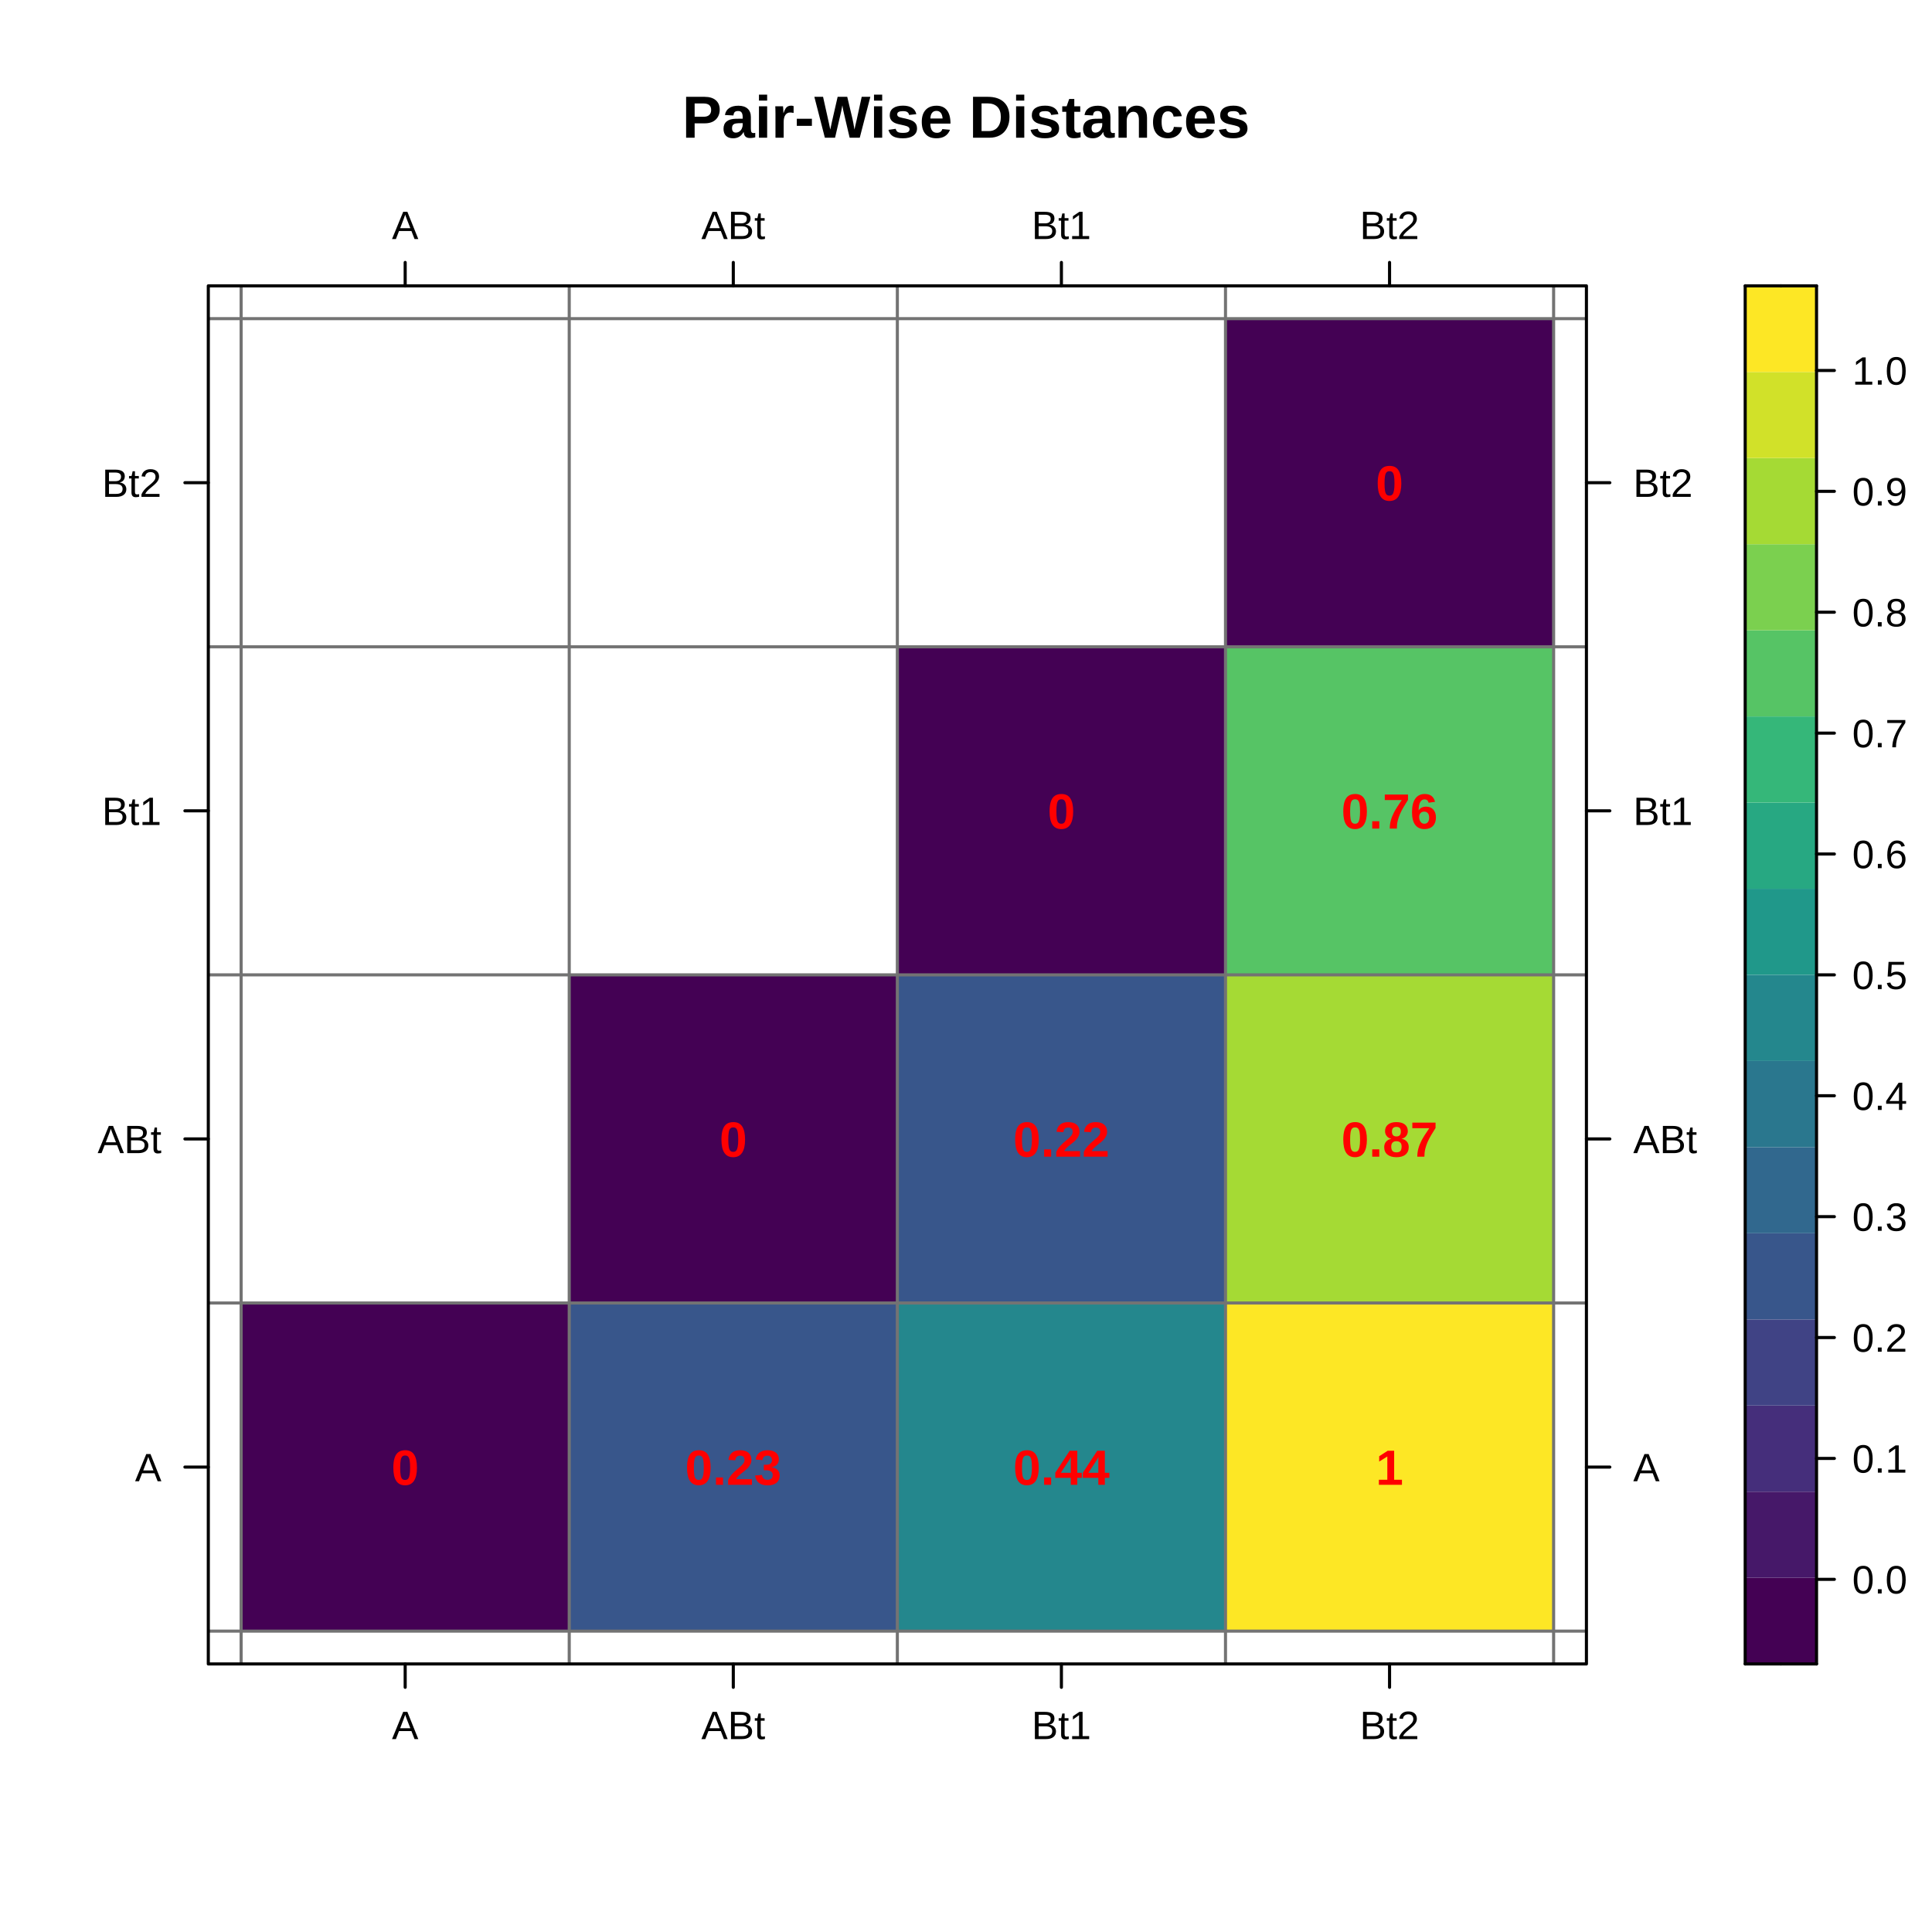
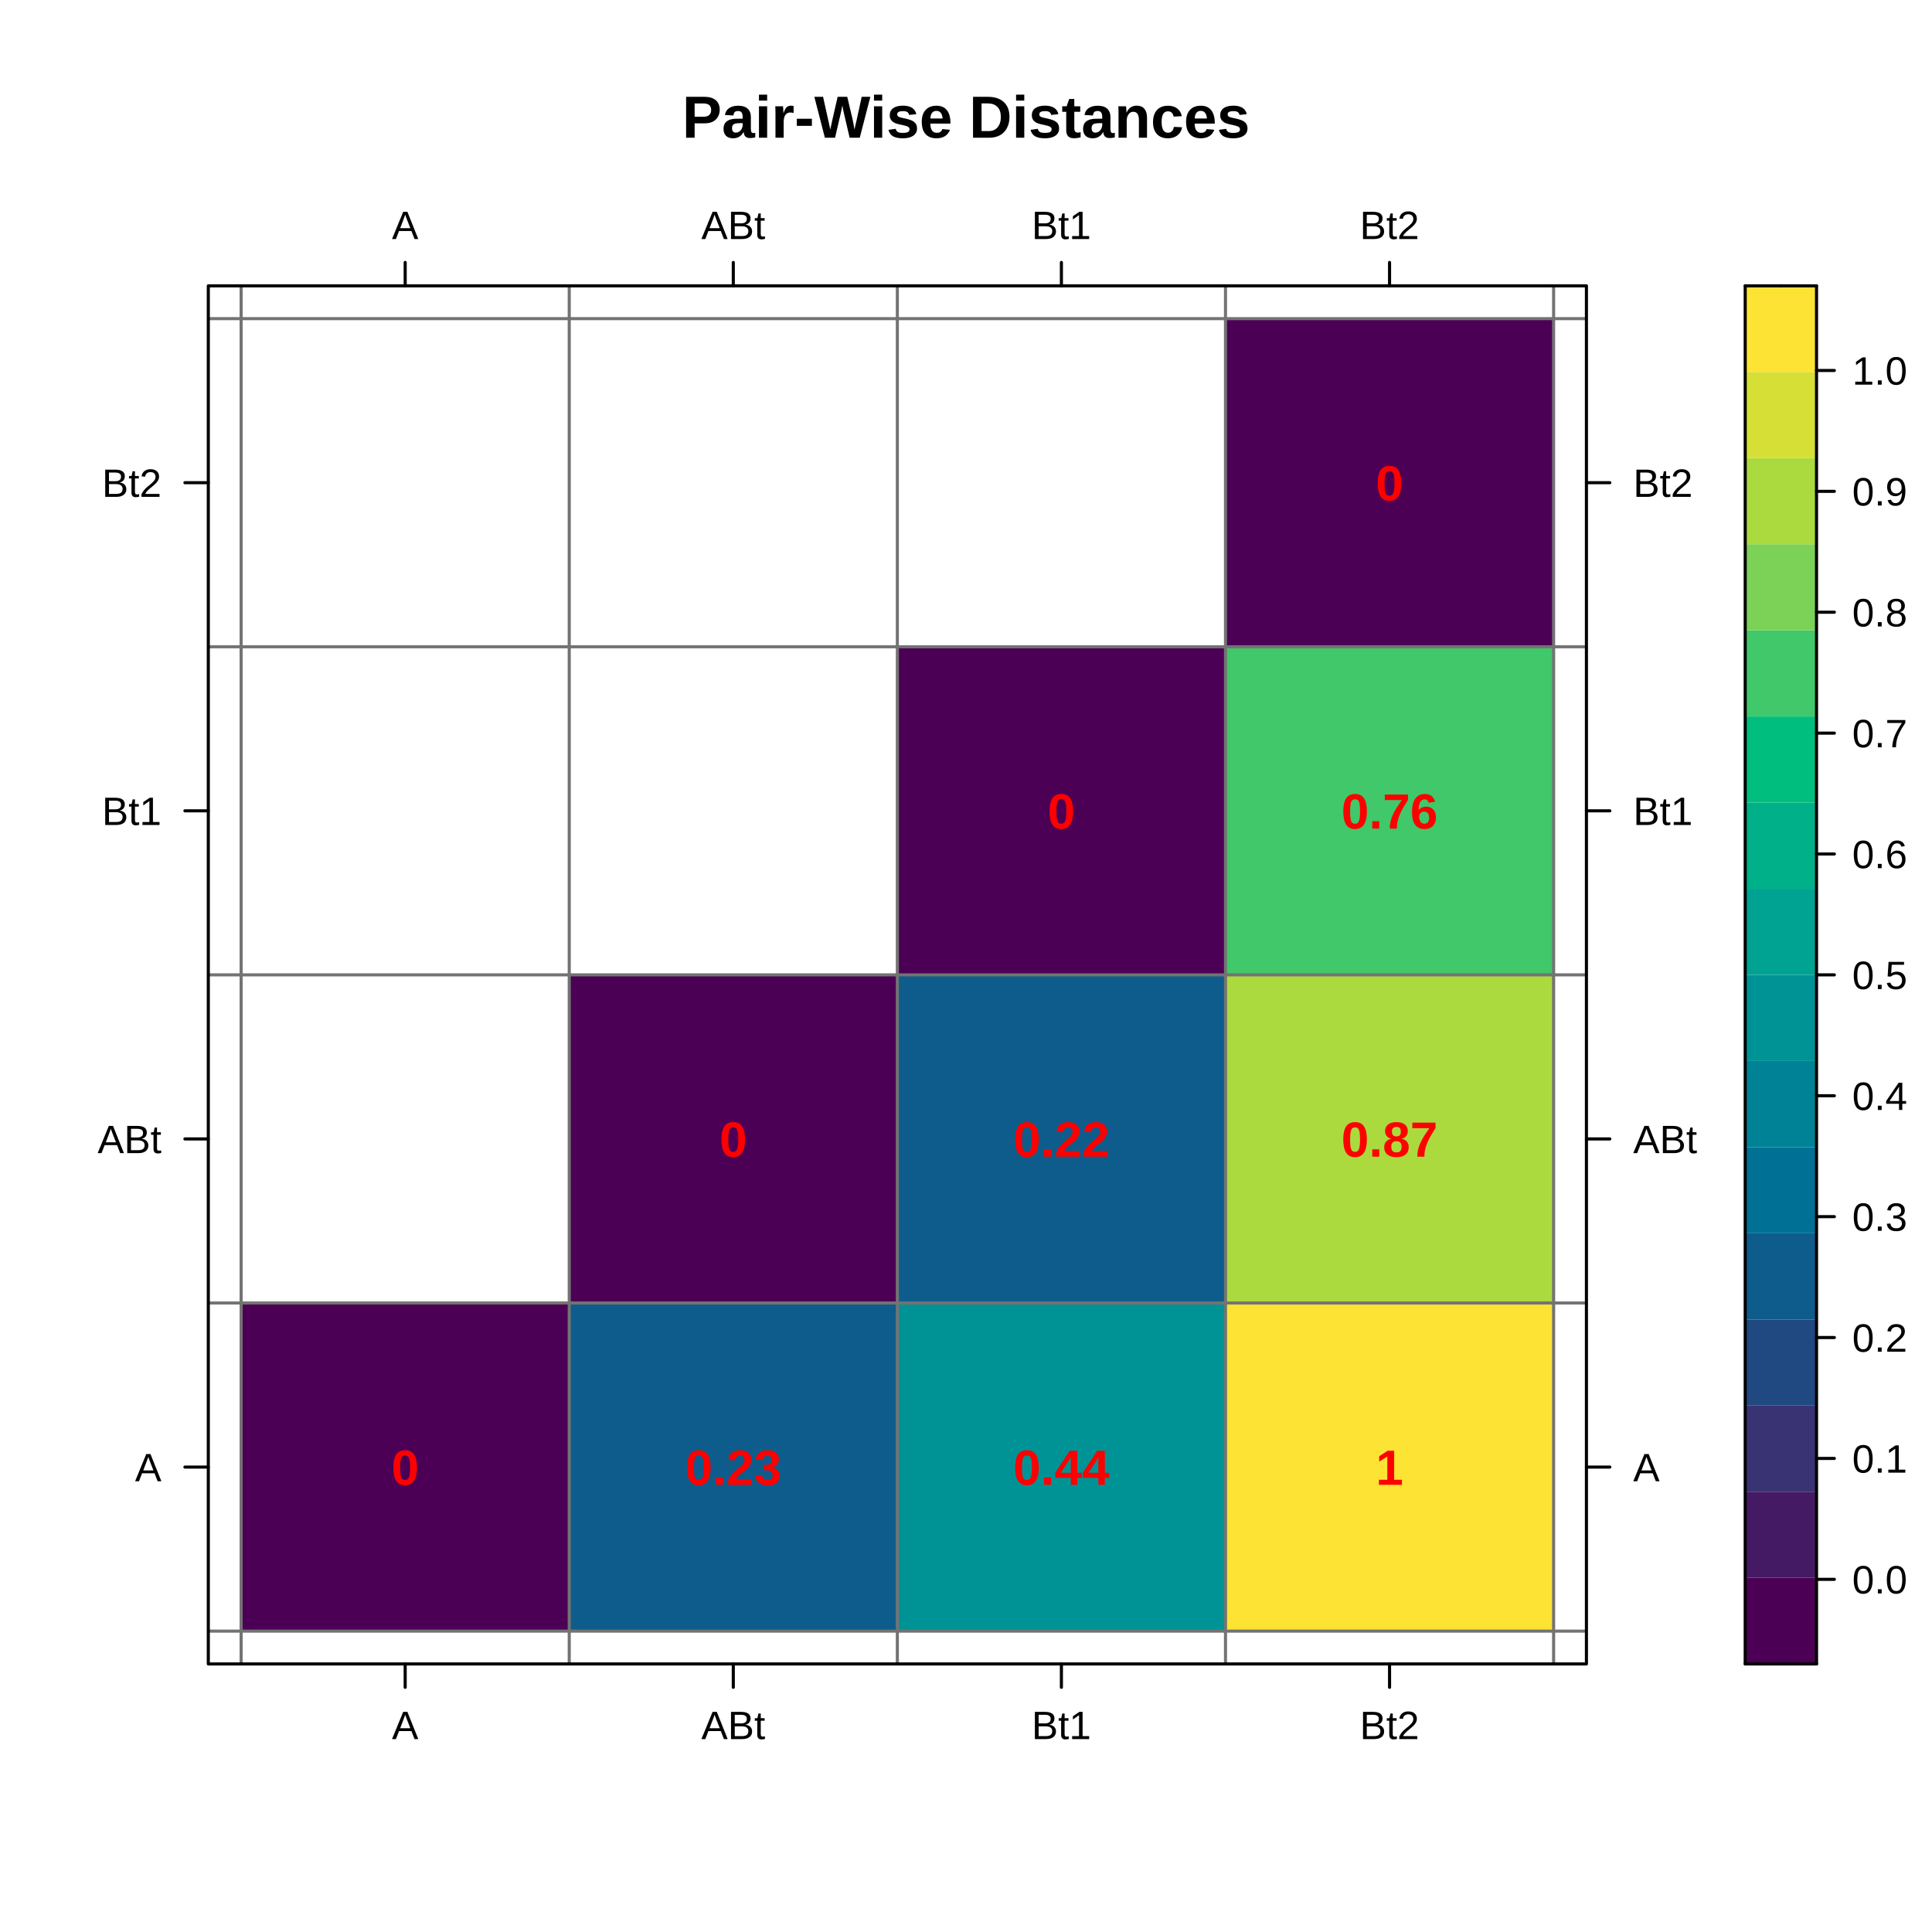
<svg xmlns="http://www.w3.org/2000/svg" class="svglite" width="468.00pt" height="468.00pt" viewBox="0 0 468.00 468.00">
  <defs>
    <style type="text/css">
    .svglite line, .svglite polyline, .svglite polygon, .svglite path, .svglite rect, .svglite circle {
      fill: none;
      stroke: #000000;
      stroke-linecap: round;
      stroke-linejoin: round;
      stroke-miterlimit: 10.00;
    }
    .svglite text {
      white-space: pre;
    }
  </style>
  </defs>
  <rect width="100%" height="100%" style="stroke: none; fill: #FFFFFF;" />
  <defs>
    <clipPath id="cpMC4wMHw0NjguMDB8MC4wMHw0NjguMDA=">
      <rect x="0.00" y="0.00" width="468.00" height="468.00" />
    </clipPath>
  </defs>
  <g clip-path="url(#cpMC4wMHw0NjguMDB8MC4wMHw0NjguMDA=)">
    <rect x="0.00" y="-0" width="468.00" height="468.00" style="stroke-width: 0.75; stroke: none;" />
    <text x="234.00" y="33.36" text-anchor="middle" style="font-size: 14.40px; font-weight: bold; font-family: &quot;Arial&quot;;" textLength="137.47px" lengthAdjust="spacingAndGlyphs">Pair-Wise Distances</text>
  </g>
  <defs>
    <clipPath id="cpNTAuNDZ8Mzg0LjI5fDY5LjI0fDQwMy4wNw==">
      <rect x="50.46" y="69.24" width="333.83" height="333.83" />
    </clipPath>
  </defs>
  <g clip-path="url(#cpNTAuNDZ8Mzg0LjI5fDY5LjI0fDQwMy4wNw==)">
</g>
  <g clip-path="url(#cpMC4wMHw0NjguMDB8MC4wMHw0NjguMDA=)">
    <line x1="98.15" y1="69.24" x2="98.15" y2="63.57" style="stroke-width: 0.75;" />
    <line x1="177.63" y1="69.24" x2="177.63" y2="63.57" style="stroke-width: 0.75;" />
    <line x1="257.11" y1="69.24" x2="257.11" y2="63.57" style="stroke-width: 0.75;" />
    <line x1="336.60" y1="69.24" x2="336.60" y2="63.57" style="stroke-width: 0.75;" />
    <text x="98.15" y="57.90" text-anchor="middle" style="font-size: 9.60px; font-family: &quot;Arial&quot;;" textLength="6.39px" lengthAdjust="spacingAndGlyphs">A</text>
    <text x="177.63" y="57.90" text-anchor="middle" style="font-size: 9.60px; font-family: &quot;Arial&quot;;" textLength="15.45px" lengthAdjust="spacingAndGlyphs">ABt</text>
    <text x="257.11" y="57.90" text-anchor="middle" style="font-size: 9.60px; font-family: &quot;Arial&quot;;" textLength="14.39px" lengthAdjust="spacingAndGlyphs">Bt1</text>
    <text x="336.60" y="57.90" text-anchor="middle" style="font-size: 9.60px; font-family: &quot;Arial&quot;;" textLength="14.39px" lengthAdjust="spacingAndGlyphs">Bt2</text>
    <line x1="50.46" y1="355.38" x2="44.79" y2="355.38" style="stroke-width: 0.75;" />
    <line x1="50.46" y1="275.89" x2="44.79" y2="275.89" style="stroke-width: 0.75;" />
    <line x1="50.46" y1="196.41" x2="44.79" y2="196.41" style="stroke-width: 0.75;" />
    <line x1="50.46" y1="116.93" x2="44.79" y2="116.93" style="stroke-width: 0.75;" />
    <text x="39.12" y="358.81" text-anchor="end" style="font-size: 9.60px; font-family: &quot;Arial&quot;;" textLength="6.39px" lengthAdjust="spacingAndGlyphs">A</text>
    <text x="39.12" y="279.33" text-anchor="end" style="font-size: 9.60px; font-family: &quot;Arial&quot;;" textLength="15.45px" lengthAdjust="spacingAndGlyphs">ABt</text>
    <text x="39.12" y="199.84" text-anchor="end" style="font-size: 9.60px; font-family: &quot;Arial&quot;;" textLength="14.39px" lengthAdjust="spacingAndGlyphs">Bt1</text>
    <text x="39.12" y="120.36" text-anchor="end" style="font-size: 9.60px; font-family: &quot;Arial&quot;;" textLength="14.39px" lengthAdjust="spacingAndGlyphs">Bt2</text>
    <line x1="98.15" y1="403.07" x2="98.15" y2="408.73" style="stroke-width: 0.75;" />
    <line x1="177.63" y1="403.07" x2="177.63" y2="408.73" style="stroke-width: 0.75;" />
    <line x1="257.11" y1="403.07" x2="257.11" y2="408.73" style="stroke-width: 0.75;" />
    <line x1="336.60" y1="403.07" x2="336.60" y2="408.73" style="stroke-width: 0.75;" />
    <text x="98.15" y="421.27" text-anchor="middle" style="font-size: 9.60px; font-family: &quot;Arial&quot;;" textLength="6.39px" lengthAdjust="spacingAndGlyphs">A</text>
    <text x="177.63" y="421.27" text-anchor="middle" style="font-size: 9.60px; font-family: &quot;Arial&quot;;" textLength="15.45px" lengthAdjust="spacingAndGlyphs">ABt</text>
    <text x="257.11" y="421.27" text-anchor="middle" style="font-size: 9.60px; font-family: &quot;Arial&quot;;" textLength="14.39px" lengthAdjust="spacingAndGlyphs">Bt1</text>
    <text x="336.60" y="421.27" text-anchor="middle" style="font-size: 9.60px; font-family: &quot;Arial&quot;;" textLength="14.39px" lengthAdjust="spacingAndGlyphs">Bt2</text>
    <line x1="384.29" y1="355.38" x2="389.96" y2="355.38" style="stroke-width: 0.75;" />
    <line x1="384.29" y1="275.89" x2="389.96" y2="275.89" style="stroke-width: 0.75;" />
    <line x1="384.29" y1="196.41" x2="389.96" y2="196.41" style="stroke-width: 0.75;" />
    <line x1="384.29" y1="116.93" x2="389.96" y2="116.93" style="stroke-width: 0.75;" />
    <text x="395.63" y="358.81" style="font-size: 9.60px; font-family: &quot;Arial&quot;;" textLength="6.39px" lengthAdjust="spacingAndGlyphs">A</text>
    <text x="395.63" y="279.33" style="font-size: 9.60px; font-family: &quot;Arial&quot;;" textLength="15.45px" lengthAdjust="spacingAndGlyphs">ABt</text>
    <text x="395.63" y="199.84" style="font-size: 9.60px; font-family: &quot;Arial&quot;;" textLength="14.39px" lengthAdjust="spacingAndGlyphs">Bt1</text>
    <text x="395.63" y="120.36" style="font-size: 9.60px; font-family: &quot;Arial&quot;;" textLength="14.39px" lengthAdjust="spacingAndGlyphs">Bt2</text>
  </g>
  <g clip-path="url(#cpNTAuNDZ8Mzg0LjI5fDY5LjI0fDQwMy4wNw==)">
-     <rect x="58.41" y="315.63" width="79.48" height="79.48" style="stroke-width: 0.075; stroke: none; fill: #440154;" />
-     <rect x="137.89" y="315.63" width="79.48" height="79.48" style="stroke-width: 0.075; stroke: none; fill: #38568B;" />
-     <rect x="217.37" y="315.63" width="79.48" height="79.48" style="stroke-width: 0.075; stroke: none; fill: #24878D;" />
-     <rect x="296.86" y="315.63" width="79.48" height="79.48" style="stroke-width: 0.075; stroke: none; fill: #FDE725;" />
-     <rect x="137.89" y="236.15" width="79.48" height="79.48" style="stroke-width: 0.075; stroke: none; fill: #440154;" />
-     <rect x="217.37" y="236.15" width="79.48" height="79.48" style="stroke-width: 0.075; stroke: none; fill: #38568B;" />
-     <rect x="296.86" y="236.15" width="79.48" height="79.48" style="stroke-width: 0.075; stroke: none; fill: #A5DA34;" />
-     <rect x="217.37" y="156.67" width="79.48" height="79.48" style="stroke-width: 0.075; stroke: none; fill: #440154;" />
-     <rect x="296.86" y="156.67" width="79.48" height="79.48" style="stroke-width: 0.075; stroke: none; fill: #56C465;" />
-     <rect x="296.86" y="77.19" width="79.48" height="79.48" style="stroke-width: 0.075; stroke: none; fill: #440154;" />
+     <rect x="58.41" y="315.63" width="79.48" height="79.48" style="stroke-width: 0.075; stroke: none; fill: #4B0055;" />
+     <rect x="137.89" y="315.63" width="79.48" height="79.48" style="stroke-width: 0.075; stroke: none; fill: #0E5C8B;" />
+     <rect x="217.37" y="315.63" width="79.48" height="79.48" style="stroke-width: 0.075; stroke: none; fill: #009396;" />
+     <rect x="296.86" y="315.63" width="79.48" height="79.48" style="stroke-width: 0.075; stroke: none; fill: #FDE333;" />
+     <rect x="137.89" y="236.15" width="79.48" height="79.48" style="stroke-width: 0.075; stroke: none; fill: #4B0055;" />
+     <rect x="217.37" y="236.15" width="79.48" height="79.48" style="stroke-width: 0.075; stroke: none; fill: #0E5C8B;" />
+     <rect x="296.86" y="236.15" width="79.48" height="79.48" style="stroke-width: 0.075; stroke: none; fill: #ABDA3F;" />
+     <rect x="217.37" y="156.67" width="79.48" height="79.48" style="stroke-width: 0.075; stroke: none; fill: #4B0055;" />
+     <rect x="296.86" y="156.67" width="79.48" height="79.48" style="stroke-width: 0.075; stroke: none; fill: #40C86A;" />
+     <rect x="296.86" y="77.19" width="79.48" height="79.48" style="stroke-width: 0.075; stroke: none; fill: #4B0055;" />
    <text x="98.15" y="359.67" text-anchor="middle" style="font-size: 12.00px; font-weight: bold;fill: #FF0000; font-family: &quot;Arial&quot;;" textLength="6.67px" lengthAdjust="spacingAndGlyphs">0</text>
    <text x="177.63" y="359.67" text-anchor="middle" style="font-size: 12.00px; font-weight: bold;fill: #FF0000; font-family: &quot;Arial&quot;;" textLength="23.36px" lengthAdjust="spacingAndGlyphs">0.23</text>
    <text x="257.11" y="359.67" text-anchor="middle" style="font-size: 12.00px; font-weight: bold;fill: #FF0000; font-family: &quot;Arial&quot;;" textLength="23.36px" lengthAdjust="spacingAndGlyphs">0.44</text>
    <text x="336.60" y="359.67" text-anchor="middle" style="font-size: 12.00px; font-weight: bold;fill: #FF0000; font-family: &quot;Arial&quot;;" textLength="6.67px" lengthAdjust="spacingAndGlyphs">1</text>
    <text x="177.63" y="280.19" text-anchor="middle" style="font-size: 12.00px; font-weight: bold;fill: #FF0000; font-family: &quot;Arial&quot;;" textLength="6.67px" lengthAdjust="spacingAndGlyphs">0</text>
    <text x="257.11" y="280.19" text-anchor="middle" style="font-size: 12.00px; font-weight: bold;fill: #FF0000; font-family: &quot;Arial&quot;;" textLength="23.36px" lengthAdjust="spacingAndGlyphs">0.22</text>
    <text x="336.60" y="280.19" text-anchor="middle" style="font-size: 12.00px; font-weight: bold;fill: #FF0000; font-family: &quot;Arial&quot;;" textLength="23.36px" lengthAdjust="spacingAndGlyphs">0.87</text>
    <text x="257.11" y="200.71" text-anchor="middle" style="font-size: 12.00px; font-weight: bold;fill: #FF0000; font-family: &quot;Arial&quot;;" textLength="6.67px" lengthAdjust="spacingAndGlyphs">0</text>
    <text x="336.60" y="200.71" text-anchor="middle" style="font-size: 12.00px; font-weight: bold;fill: #FF0000; font-family: &quot;Arial&quot;;" textLength="23.36px" lengthAdjust="spacingAndGlyphs">0.76</text>
    <text x="336.60" y="121.23" text-anchor="middle" style="font-size: 12.00px; font-weight: bold;fill: #FF0000; font-family: &quot;Arial&quot;;" textLength="6.67px" lengthAdjust="spacingAndGlyphs">0</text>
    <line x1="50.46" y1="395.12" x2="384.29" y2="395.12" style="stroke-width: 0.75; stroke: #737373;" />
    <line x1="50.46" y1="315.63" x2="384.29" y2="315.63" style="stroke-width: 0.75; stroke: #737373;" />
    <line x1="50.46" y1="236.15" x2="384.29" y2="236.15" style="stroke-width: 0.75; stroke: #737373;" />
    <line x1="50.46" y1="156.67" x2="384.29" y2="156.67" style="stroke-width: 0.75; stroke: #737373;" />
    <line x1="50.46" y1="77.19" x2="384.29" y2="77.19" style="stroke-width: 0.75; stroke: #737373;" />
    <line x1="50.46" y1="-2.30" x2="384.29" y2="-2.30" style="stroke-width: 0.75; stroke: #737373;" />
    <line x1="50.46" y1="-81.78" x2="384.29" y2="-81.78" style="stroke-width: 0.75; stroke: #737373;" />
    <line x1="50.46" y1="-161.26" x2="384.29" y2="-161.26" style="stroke-width: 0.75; stroke: #737373;" />
    <line x1="50.46" y1="-240.74" x2="384.29" y2="-240.74" style="stroke-width: 0.75; stroke: #737373;" />
    <line x1="50.46" y1="-320.23" x2="384.29" y2="-320.23" style="stroke-width: 0.75; stroke: #737373;" />
    <line x1="50.46" y1="-399.71" x2="384.29" y2="-399.71" style="stroke-width: 0.75; stroke: #737373;" />
    <line x1="50.46" y1="-479.19" x2="384.29" y2="-479.19" style="stroke-width: 0.75; stroke: #737373;" />
    <line x1="50.46" y1="-558.68" x2="384.29" y2="-558.68" style="stroke-width: 0.75; stroke: #737373;" />
    <line x1="50.46" y1="-638.16" x2="384.29" y2="-638.16" style="stroke-width: 0.75; stroke: #737373;" />
    <line x1="50.46" y1="-717.64" x2="384.29" y2="-717.64" style="stroke-width: 0.75; stroke: #737373;" />
    <line x1="50.46" y1="-797.12" x2="384.29" y2="-797.12" style="stroke-width: 0.75; stroke: #737373;" />
    <line x1="58.41" y1="403.07" x2="58.41" y2="69.24" style="stroke-width: 0.75; stroke: #737373;" />
    <line x1="137.89" y1="403.07" x2="137.89" y2="69.24" style="stroke-width: 0.75; stroke: #737373;" />
    <line x1="217.37" y1="403.07" x2="217.37" y2="69.24" style="stroke-width: 0.75; stroke: #737373;" />
    <line x1="296.86" y1="403.07" x2="296.86" y2="69.24" style="stroke-width: 0.75; stroke: #737373;" />
    <line x1="376.34" y1="403.07" x2="376.34" y2="69.24" style="stroke-width: 0.75; stroke: #737373;" />
    <line x1="455.82" y1="403.07" x2="455.82" y2="69.24" style="stroke-width: 0.75; stroke: #737373;" />
    <line x1="535.30" y1="403.07" x2="535.30" y2="69.24" style="stroke-width: 0.75; stroke: #737373;" />
    <line x1="614.79" y1="403.07" x2="614.79" y2="69.24" style="stroke-width: 0.75; stroke: #737373;" />
    <line x1="694.27" y1="403.07" x2="694.27" y2="69.24" style="stroke-width: 0.75; stroke: #737373;" />
    <line x1="773.75" y1="403.07" x2="773.75" y2="69.24" style="stroke-width: 0.75; stroke: #737373;" />
    <line x1="853.23" y1="403.07" x2="853.23" y2="69.24" style="stroke-width: 0.75; stroke: #737373;" />
    <line x1="932.72" y1="403.07" x2="932.72" y2="69.24" style="stroke-width: 0.75; stroke: #737373;" />
    <line x1="1012.20" y1="403.07" x2="1012.20" y2="69.24" style="stroke-width: 0.75; stroke: #737373;" />
    <line x1="1091.68" y1="403.07" x2="1091.68" y2="69.24" style="stroke-width: 0.75; stroke: #737373;" />
    <line x1="1171.17" y1="403.07" x2="1171.17" y2="69.24" style="stroke-width: 0.75; stroke: #737373;" />
    <line x1="1250.65" y1="403.07" x2="1250.65" y2="69.24" style="stroke-width: 0.75; stroke: #737373;" />
  </g>
  <g clip-path="url(#cpMC4wMHw0NjguMDB8MC4wMHw0NjguMDA=)">
    <rect x="50.46" y="69.24" width="333.83" height="333.83" style="stroke-width: 0.75;" />
-     <rect x="422.75" y="382.20" width="17.28" height="20.86" style="stroke-width: 0.75; stroke: none; fill: #440154;" />
-     <rect x="422.75" y="361.34" width="17.28" height="20.86" style="stroke-width: 0.75; stroke: none; fill: #461869;" />
-     <rect x="422.75" y="340.47" width="17.28" height="20.86" style="stroke-width: 0.75; stroke: none; fill: #452E7B;" />
-     <rect x="422.75" y="319.61" width="17.28" height="20.86" style="stroke-width: 0.75; stroke: none; fill: #404385;" />
-     <rect x="422.75" y="298.74" width="17.28" height="20.86" style="stroke-width: 0.75; stroke: none; fill: #38568B;" />
-     <rect x="422.75" y="277.88" width="17.28" height="20.86" style="stroke-width: 0.75; stroke: none; fill: #31688E;" />
-     <rect x="422.75" y="257.02" width="17.28" height="20.86" style="stroke-width: 0.75; stroke: none; fill: #2A778E;" />
-     <rect x="422.75" y="236.15" width="17.28" height="20.86" style="stroke-width: 0.75; stroke: none; fill: #24878D;" />
-     <rect x="422.75" y="215.29" width="17.28" height="20.86" style="stroke-width: 0.75; stroke: none; fill: #20988A;" />
-     <rect x="422.75" y="194.42" width="17.28" height="20.86" style="stroke-width: 0.75; stroke: none; fill: #27A882;" />
-     <rect x="422.75" y="173.56" width="17.28" height="20.86" style="stroke-width: 0.75; stroke: none; fill: #35B779;" />
-     <rect x="422.75" y="152.69" width="17.28" height="20.86" style="stroke-width: 0.75; stroke: none; fill: #56C465;" />
-     <rect x="422.75" y="131.83" width="17.28" height="20.86" style="stroke-width: 0.75; stroke: none; fill: #7BD04F;" />
-     <rect x="422.75" y="110.97" width="17.28" height="20.86" style="stroke-width: 0.75; stroke: none; fill: #A5DA34;" />
-     <rect x="422.75" y="90.10" width="17.28" height="20.86" style="stroke-width: 0.75; stroke: none; fill: #D1E129;" />
-     <rect x="422.75" y="69.24" width="17.28" height="20.86" style="stroke-width: 0.75; stroke: none; fill: #FDE725;" />
+     <rect x="422.75" y="382.20" width="17.28" height="20.86" style="stroke-width: 0.75; stroke: none; fill: #4B0055;" />
+     <rect x="422.75" y="361.34" width="17.28" height="20.86" style="stroke-width: 0.75; stroke: none; fill: #451A65;" />
+     <rect x="422.75" y="340.47" width="17.28" height="20.86" style="stroke-width: 0.75; stroke: none; fill: #393374;" />
+     <rect x="422.75" y="319.61" width="17.28" height="20.86" style="stroke-width: 0.75; stroke: none; fill: #204881;" />
+     <rect x="422.75" y="298.74" width="17.28" height="20.86" style="stroke-width: 0.75; stroke: none; fill: #0E5C8B;" />
+     <rect x="422.75" y="277.88" width="17.28" height="20.86" style="stroke-width: 0.75; stroke: none; fill: #007094;" />
+     <rect x="422.75" y="257.02" width="17.28" height="20.86" style="stroke-width: 0.75; stroke: none; fill: #008296;" />
+     <rect x="422.75" y="236.15" width="17.28" height="20.86" style="stroke-width: 0.75; stroke: none; fill: #009396;" />
+     <rect x="422.75" y="215.29" width="17.28" height="20.86" style="stroke-width: 0.75; stroke: none; fill: #00A291;" />
+     <rect x="422.75" y="194.42" width="17.28" height="20.86" style="stroke-width: 0.75; stroke: none; fill: #00B088;" />
+     <rect x="422.75" y="173.56" width="17.28" height="20.86" style="stroke-width: 0.75; stroke: none; fill: #00BE7D;" />
+     <rect x="422.75" y="152.69" width="17.28" height="20.86" style="stroke-width: 0.75; stroke: none; fill: #40C86A;" />
+     <rect x="422.75" y="131.83" width="17.28" height="20.86" style="stroke-width: 0.75; stroke: none; fill: #7BD256;" />
+     <rect x="422.75" y="110.97" width="17.28" height="20.86" style="stroke-width: 0.75; stroke: none; fill: #ABDA3F;" />
+     <rect x="422.75" y="90.10" width="17.28" height="20.86" style="stroke-width: 0.75; stroke: none; fill: #D5DF36;" />
+     <rect x="422.75" y="69.24" width="17.28" height="20.86" style="stroke-width: 0.75; stroke: none; fill: #FDE333;" />
    <line x1="422.75" y1="403.07" x2="422.75" y2="69.24" style="stroke-width: 0.75;" />
    <line x1="440.03" y1="403.07" x2="440.03" y2="69.24" style="stroke-width: 0.75;" />
    <line x1="422.75" y1="403.07" x2="431.39" y2="403.07" style="stroke-width: 0.75;" />
    <line x1="440.03" y1="403.07" x2="431.39" y2="403.07" style="stroke-width: 0.75;" />
    <line x1="422.75" y1="69.24" x2="431.39" y2="69.24" style="stroke-width: 0.75;" />
    <line x1="440.03" y1="69.24" x2="431.39" y2="69.24" style="stroke-width: 0.75;" />
    <line x1="440.03" y1="382.57" x2="444.35" y2="382.57" style="stroke-width: 0.75;" />
    <line x1="440.03" y1="353.28" x2="444.35" y2="353.28" style="stroke-width: 0.75;" />
    <line x1="440.03" y1="324.00" x2="444.35" y2="324.00" style="stroke-width: 0.75;" />
    <line x1="440.03" y1="294.72" x2="444.35" y2="294.72" style="stroke-width: 0.75;" />
    <line x1="440.03" y1="265.43" x2="444.35" y2="265.43" style="stroke-width: 0.75;" />
    <line x1="440.03" y1="236.15" x2="444.35" y2="236.15" style="stroke-width: 0.75;" />
    <line x1="440.03" y1="206.87" x2="444.35" y2="206.87" style="stroke-width: 0.75;" />
    <line x1="440.03" y1="177.59" x2="444.35" y2="177.59" style="stroke-width: 0.75;" />
    <line x1="440.03" y1="148.30" x2="444.35" y2="148.30" style="stroke-width: 0.75;" />
    <line x1="440.03" y1="119.02" x2="444.35" y2="119.02" style="stroke-width: 0.75;" />
    <line x1="440.03" y1="89.74" x2="444.35" y2="89.74" style="stroke-width: 0.75;" />
    <text x="448.67" y="386.00" style="font-size: 9.60px; font-family: &quot;Arial&quot;;" textLength="13.33px" lengthAdjust="spacingAndGlyphs">0.0</text>
    <text x="448.67" y="356.72" style="font-size: 9.60px; font-family: &quot;Arial&quot;;" textLength="13.33px" lengthAdjust="spacingAndGlyphs">0.1</text>
    <text x="448.67" y="327.44" style="font-size: 9.60px; font-family: &quot;Arial&quot;;" textLength="13.33px" lengthAdjust="spacingAndGlyphs">0.2</text>
    <text x="448.67" y="298.15" style="font-size: 9.60px; font-family: &quot;Arial&quot;;" textLength="13.33px" lengthAdjust="spacingAndGlyphs">0.3</text>
    <text x="448.67" y="268.87" style="font-size: 9.60px; font-family: &quot;Arial&quot;;" textLength="13.33px" lengthAdjust="spacingAndGlyphs">0.4</text>
    <text x="448.67" y="239.59" style="font-size: 9.60px; font-family: &quot;Arial&quot;;" textLength="13.33px" lengthAdjust="spacingAndGlyphs">0.5</text>
    <text x="448.67" y="210.30" style="font-size: 9.60px; font-family: &quot;Arial&quot;;" textLength="13.33px" lengthAdjust="spacingAndGlyphs">0.6</text>
    <text x="448.67" y="181.02" style="font-size: 9.60px; font-family: &quot;Arial&quot;;" textLength="13.33px" lengthAdjust="spacingAndGlyphs">0.7</text>
    <text x="448.67" y="151.74" style="font-size: 9.60px; font-family: &quot;Arial&quot;;" textLength="13.33px" lengthAdjust="spacingAndGlyphs">0.8</text>
    <text x="448.67" y="122.45" style="font-size: 9.60px; font-family: &quot;Arial&quot;;" textLength="13.33px" lengthAdjust="spacingAndGlyphs">0.9</text>
    <text x="448.67" y="93.17" style="font-size: 9.60px; font-family: &quot;Arial&quot;;" textLength="13.33px" lengthAdjust="spacingAndGlyphs">1.0</text>
  </g>
</svg>
